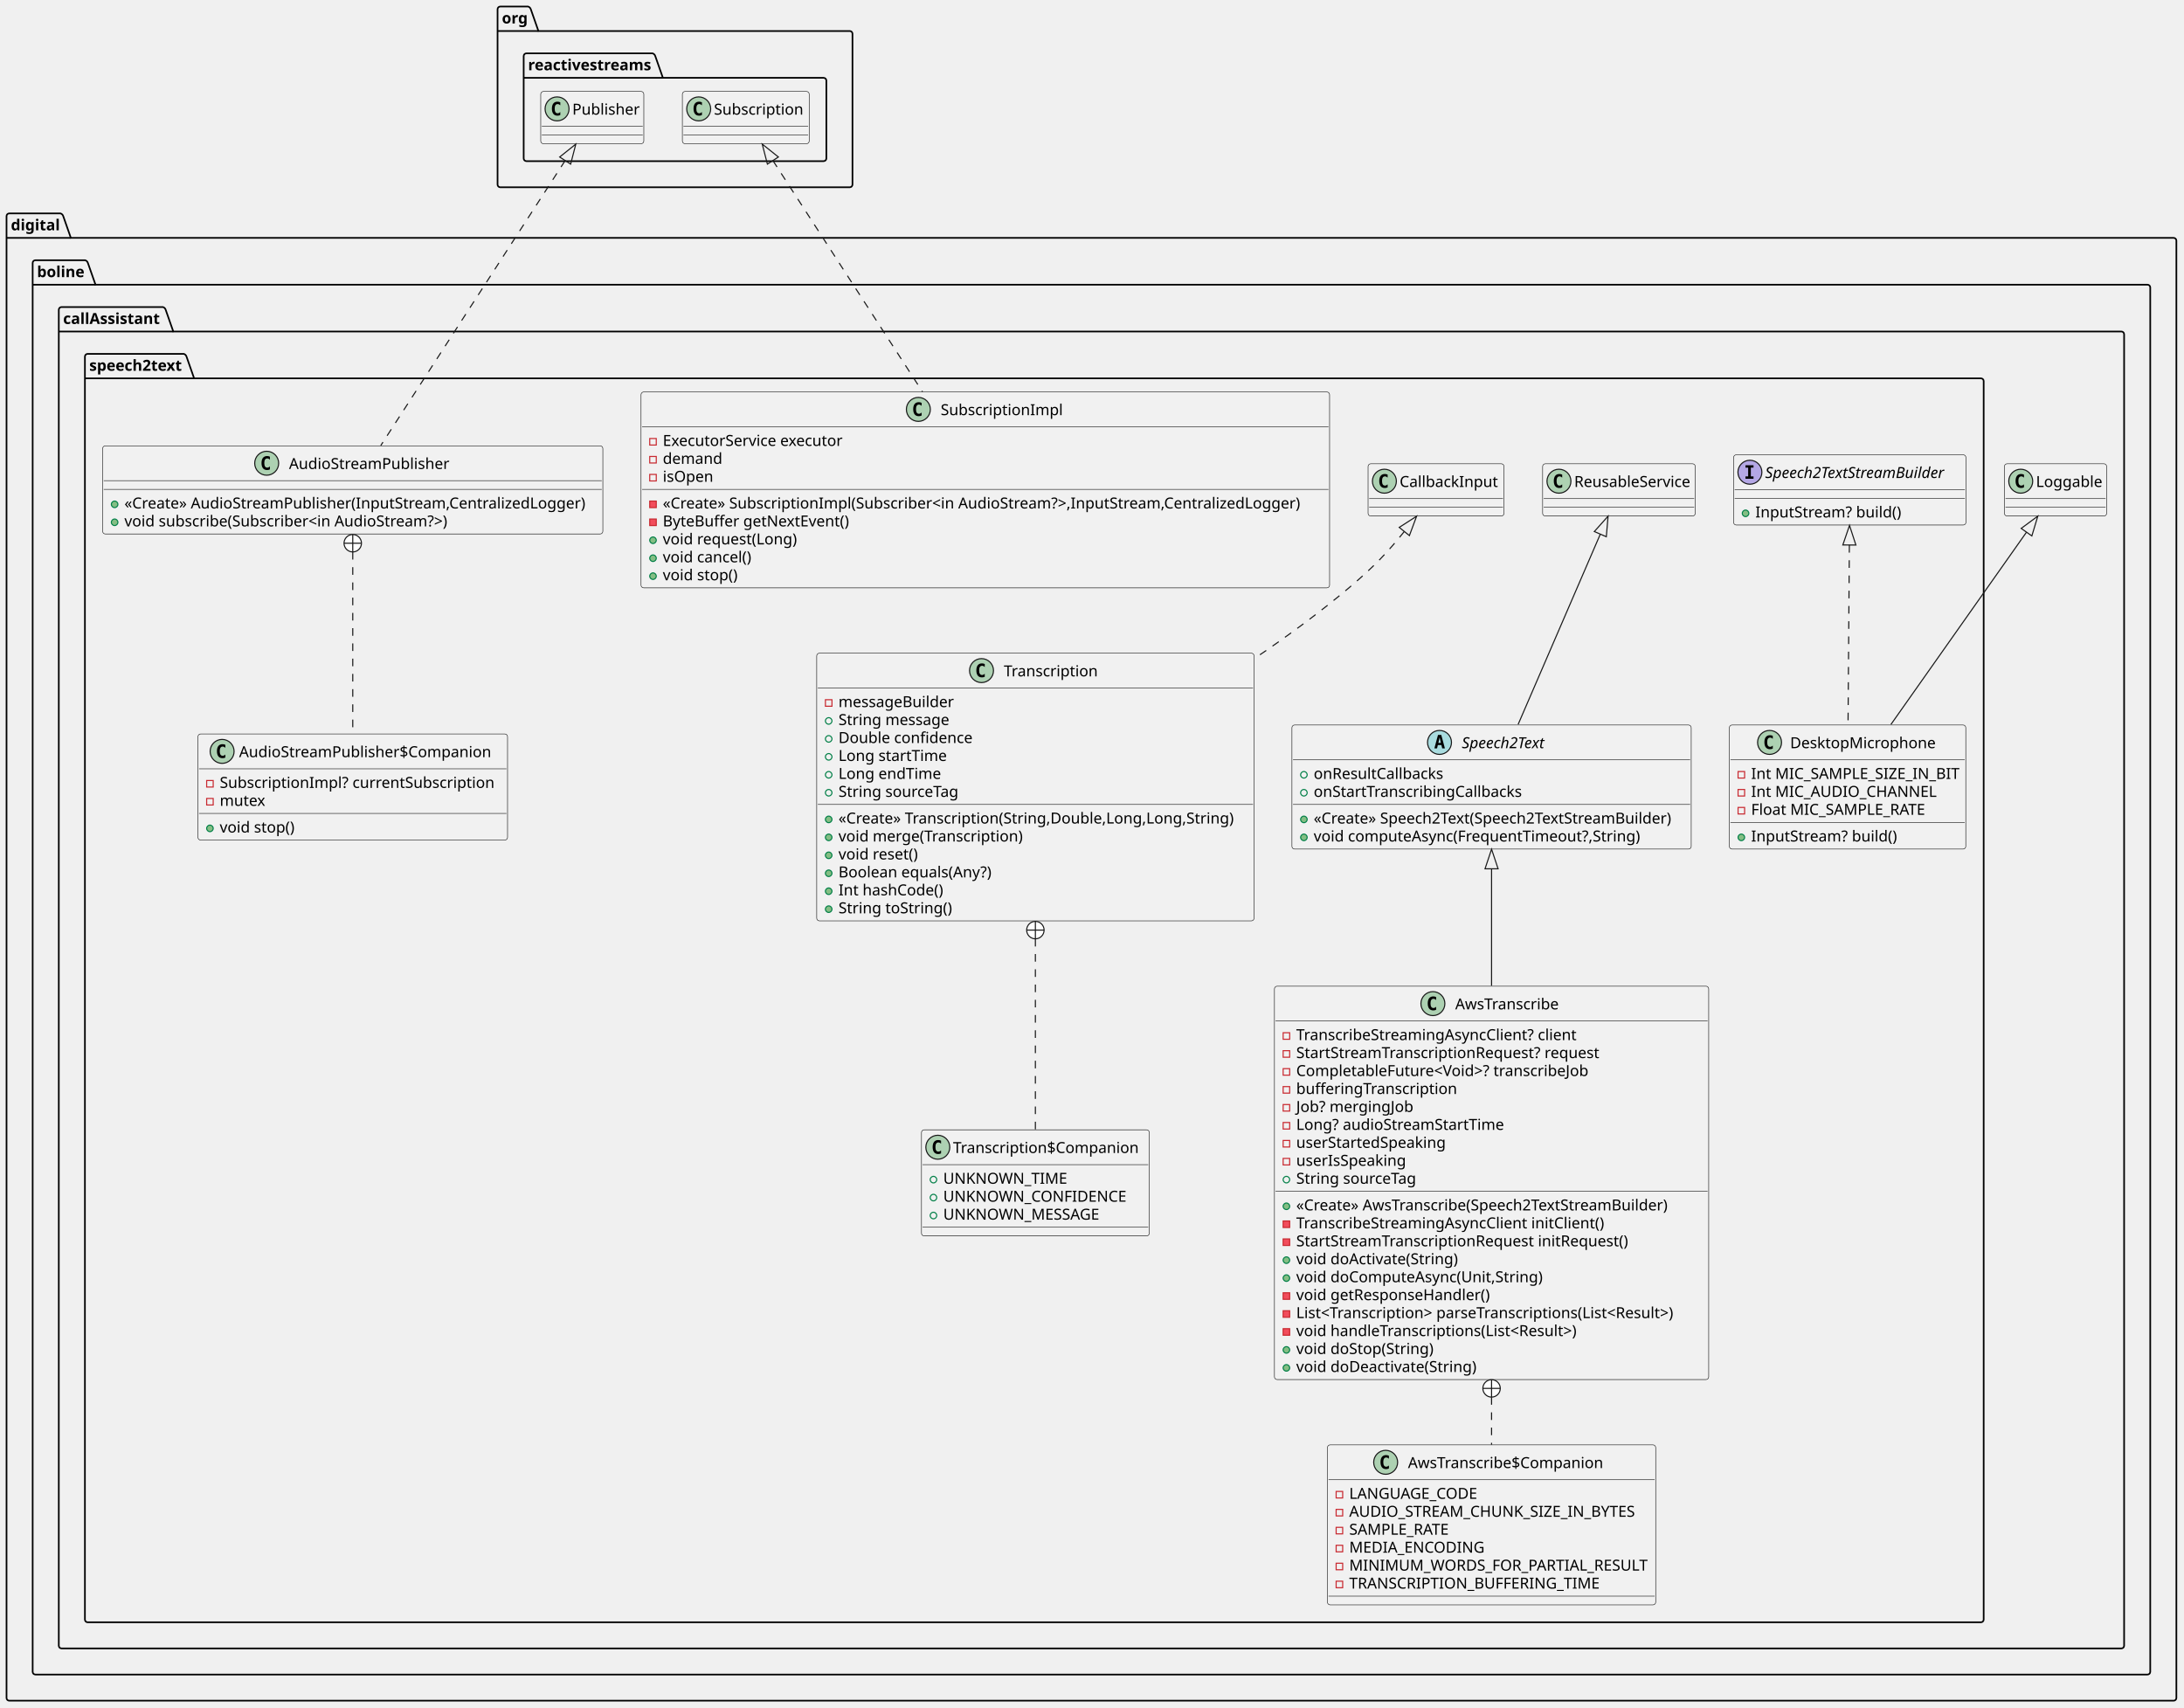
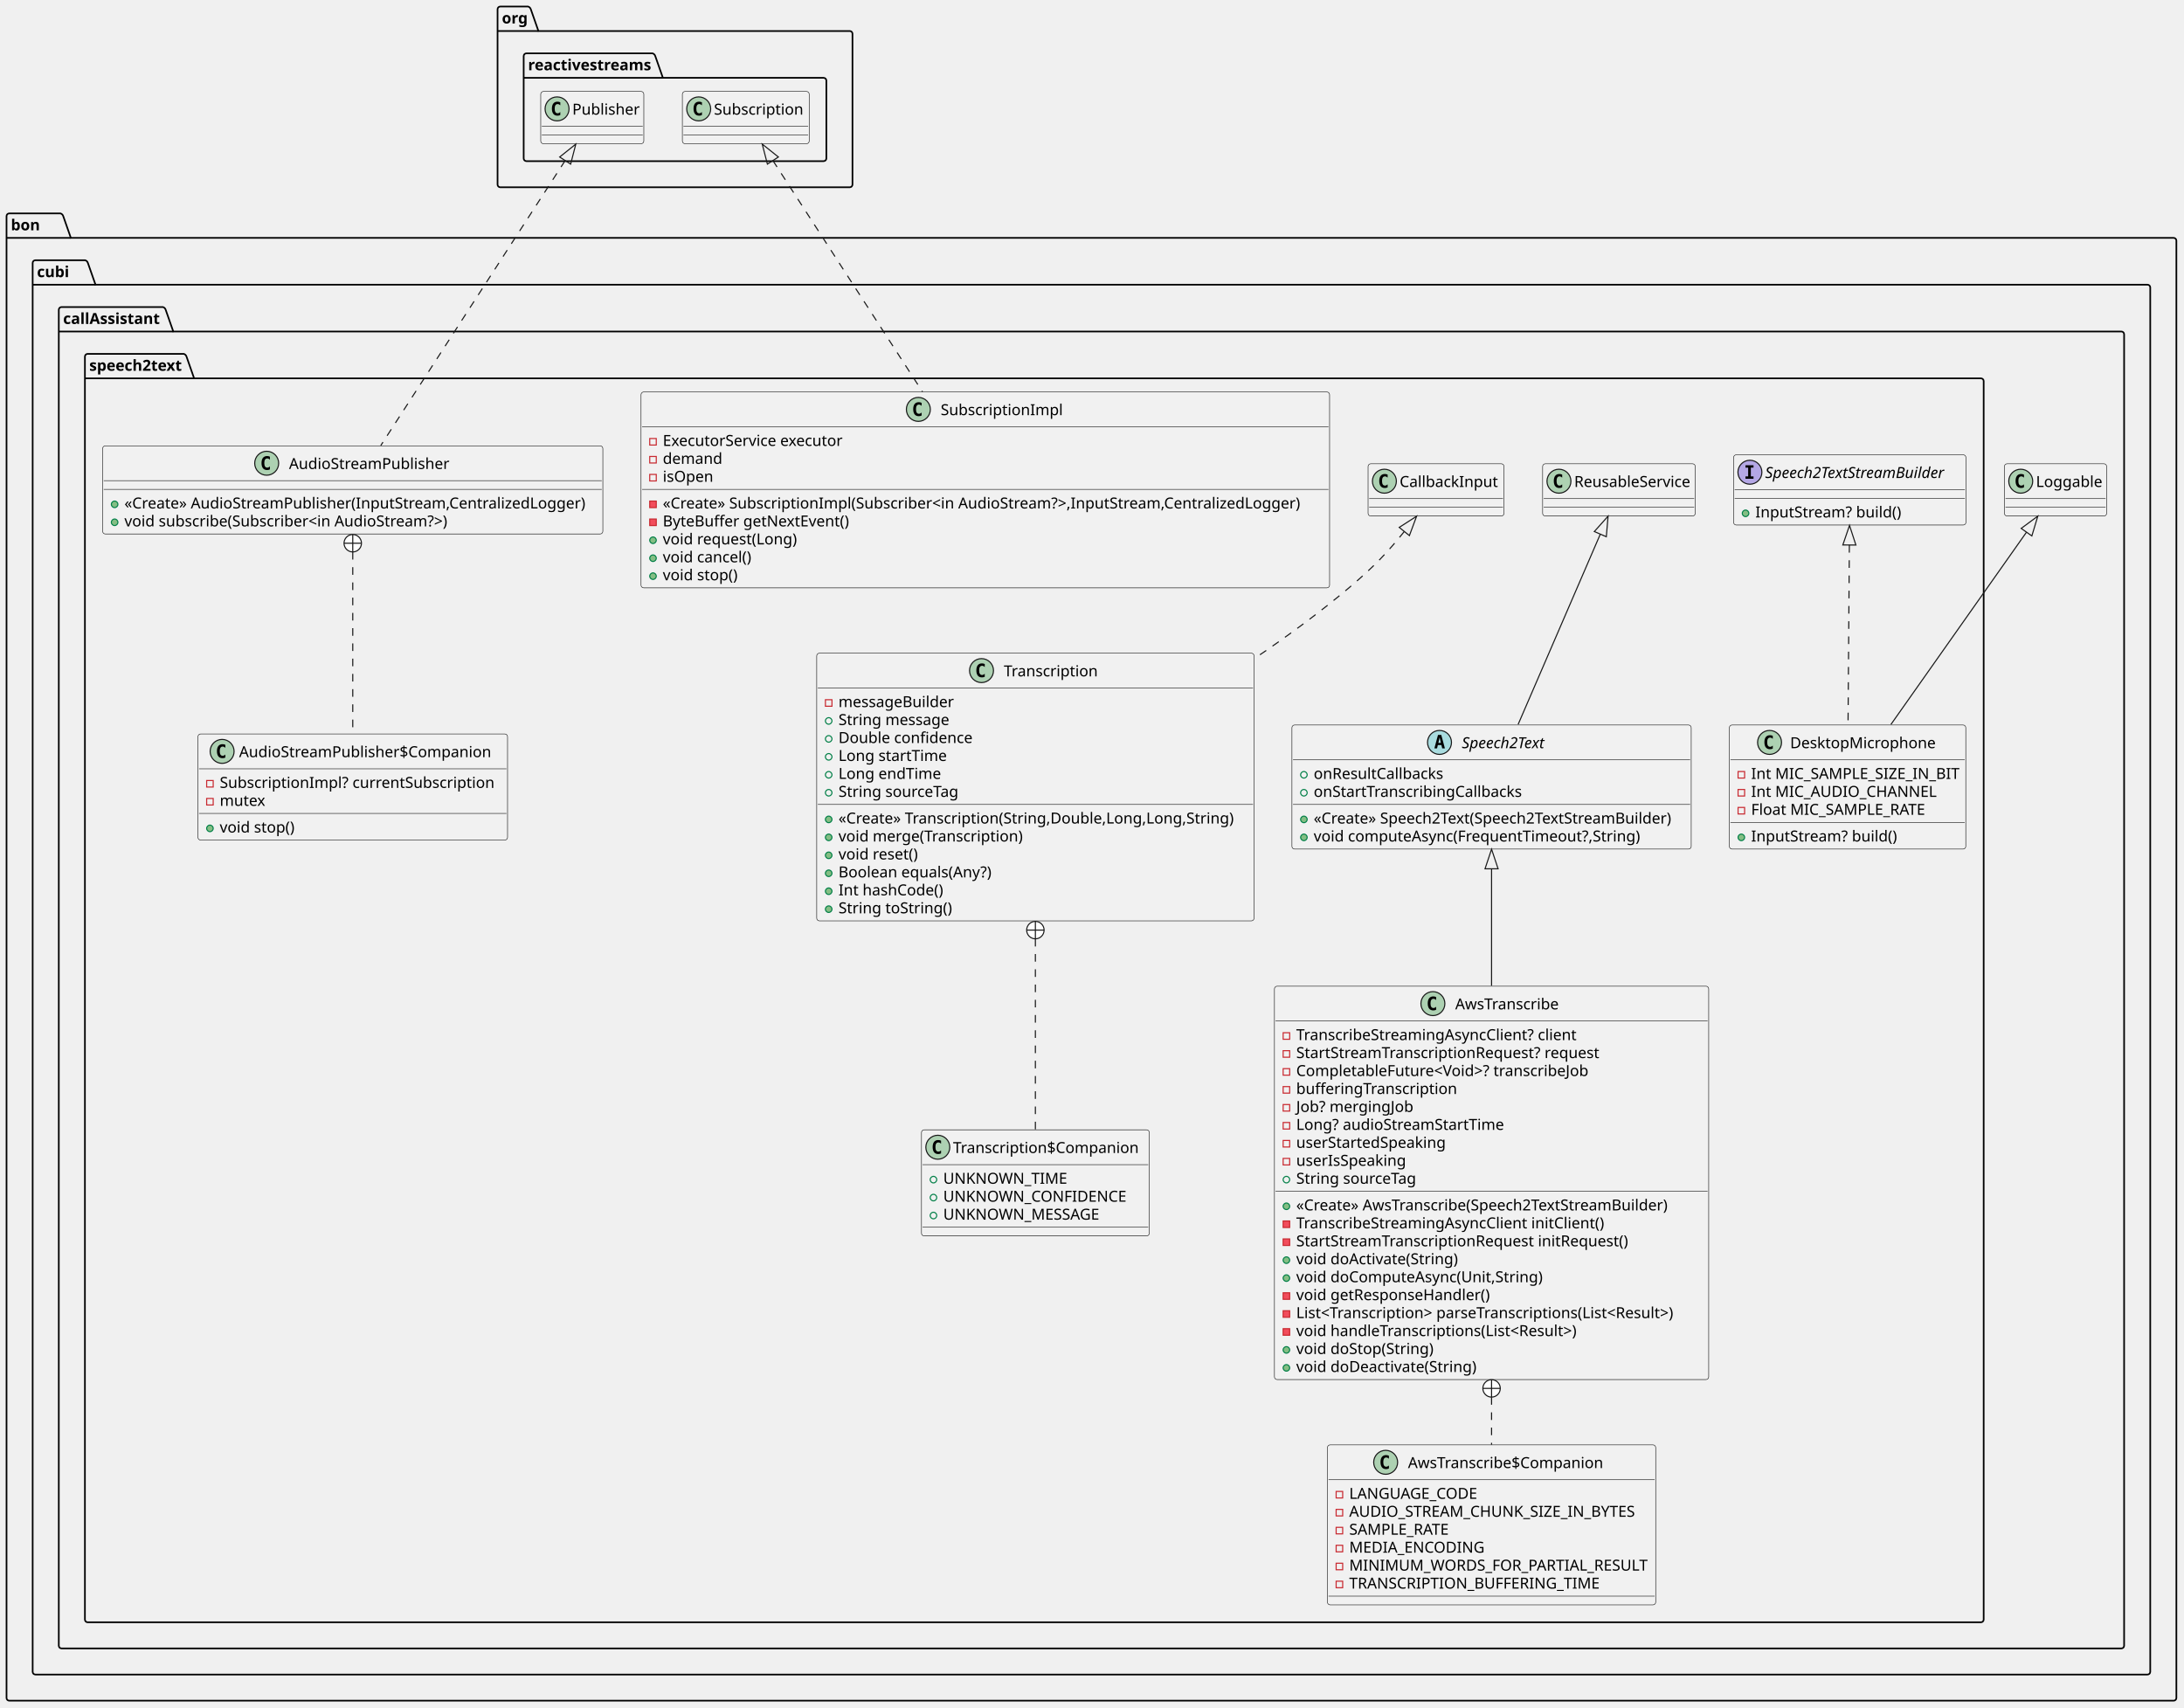
<svg xmlns="http://www.w3.org/2000/svg" contentStyleType="text/css" height="1568px" preserveAspectRatio="none" style="width:2006px;height:1568px;background:#FFFFFF;" version="1.1" viewBox="0 0 2006 1568" width="2006px" zoomAndPan="magnify">
  <defs />
  <g>
-     <g id="cluster_digital">
+     <g id="cluster_bon">
      <path d="M8.5,196 L55.574,196 A3.75,3.75 0 0 1 58.074,198.5 L65.074,218.488 L1996.5,218.488 A2.5,2.5 0 0 1 1999,220.988 L1999,1559.47 A2.5,2.5 0 0 1 1996.5,1561.97 L8.5,1561.97 A2.5,2.5 0 0 1 6,1559.47 L6,198.5 A2.5,2.5 0 0 1 8.5,196 " fill="none" style="stroke:#000000;stroke-width:1.5;" />
      <line style="stroke:#000000;stroke-width:1.5;" x1="6" x2="65.074" y1="218.488" y2="218.488" />
-       <text fill="#000000" font-family="sans-serif" font-size="14" font-weight="bold" lengthAdjust="spacing" textLength="46.074" x="10" y="211.535">digital</text>
-     </g>
-     <g id="cluster_boline">
+       <text fill="#000000" font-family="sans-serif" font-size="14" font-weight="bold" lengthAdjust="spacing" textLength="46.074" x="10" y="211.535">bon</text>
+     </g>
+     <g id="cluster_cubi">
      <path d="M32.5,239 L78.221,239 A3.75,3.75 0 0 1 80.721,241.5 L87.721,261.488 L1972.5,261.488 A2.5,2.5 0 0 1 1975,263.988 L1975,1535.47 A2.5,2.5 0 0 1 1972.5,1537.97 L32.5,1537.97 A2.5,2.5 0 0 1 30,1535.47 L30,241.5 A2.5,2.5 0 0 1 32.5,239 " fill="none" style="stroke:#000000;stroke-width:1.5;" />
      <line style="stroke:#000000;stroke-width:1.5;" x1="30" x2="87.721" y1="261.488" y2="261.488" />
-       <text fill="#000000" font-family="sans-serif" font-size="14" font-weight="bold" lengthAdjust="spacing" textLength="44.721" x="34" y="254.535">boline</text>
+       <text fill="#000000" font-family="sans-serif" font-size="14" font-weight="bold" lengthAdjust="spacing" textLength="44.721" x="34" y="254.535">cubi</text>
    </g>
    <g id="cluster_callAssistant">
      <path d="M56.5,282 L149.669,282 A3.75,3.75 0 0 1 152.169,284.5 L159.169,304.488 L1948.5,304.488 A2.5,2.5 0 0 1 1951,306.988 L1951,1511.47 A2.5,2.5 0 0 1 1948.5,1513.97 L56.5,1513.97 A2.5,2.5 0 0 1 54,1511.47 L54,284.5 A2.5,2.5 0 0 1 56.5,282 " fill="none" style="stroke:#000000;stroke-width:1.5;" />
      <line style="stroke:#000000;stroke-width:1.5;" x1="54" x2="159.169" y1="304.488" y2="304.488" />
      <text fill="#000000" font-family="sans-serif" font-size="14" font-weight="bold" lengthAdjust="spacing" textLength="92.169" x="58" y="297.535">callAssistant</text>
    </g>
    <g id="cluster_speech2text">
      <path d="M80.5,325 L168.802,325 A3.75,3.75 0 0 1 171.302,327.5 L178.302,347.488 L1819.5,347.488 A2.5,2.5 0 0 1 1822,349.988 L1822,1487.47 A2.5,2.5 0 0 1 1819.5,1489.97 L80.5,1489.97 A2.5,2.5 0 0 1 78,1487.47 L78,327.5 A2.5,2.5 0 0 1 80.5,325 " fill="none" style="stroke:#000000;stroke-width:1.5;" />
      <line style="stroke:#000000;stroke-width:1.5;" x1="78" x2="178.302" y1="347.488" y2="347.488" />
      <text fill="#000000" font-family="sans-serif" font-size="14" font-weight="bold" lengthAdjust="spacing" textLength="87.302" x="82" y="340.535">speech2text</text>
    </g>
    <g id="cluster_org">
      <path d="M459.5,6 L485.041,6 A3.75,3.75 0 0 1 487.541,8.5 L494.541,28.488 L780.5,28.488 A2.5,2.5 0 0 1 783,30.988 L783,169.5 A2.5,2.5 0 0 1 780.5,172 L459.5,172 A2.5,2.5 0 0 1 457,169.5 L457,8.5 A2.5,2.5 0 0 1 459.5,6 " fill="none" style="stroke:#000000;stroke-width:1.5;" />
      <line style="stroke:#000000;stroke-width:1.5;" x1="457" x2="494.541" y1="28.488" y2="28.488" />
      <text fill="#000000" font-family="sans-serif" font-size="14" font-weight="bold" lengthAdjust="spacing" textLength="24.541" x="461" y="21.535">org</text>
    </g>
    <g id="cluster_reactivestreams">
      <path d="M483.5,49 L599.364,49 A3.75,3.75 0 0 1 601.864,51.5 L608.864,71.488 L756.5,71.488 A2.5,2.5 0 0 1 759,73.988 L759,145.5 A2.5,2.5 0 0 1 756.5,148 L483.5,148 A2.5,2.5 0 0 1 481,145.5 L481,51.5 A2.5,2.5 0 0 1 483.5,49 " fill="none" style="stroke:#000000;stroke-width:1.5;" />
      <line style="stroke:#000000;stroke-width:1.5;" x1="481" x2="608.864" y1="71.488" y2="71.488" />
      <text fill="#000000" font-family="sans-serif" font-size="14" font-weight="bold" lengthAdjust="spacing" textLength="114.864" x="485" y="64.535">reactivestreams</text>
    </g>
    <g id="elem_Loggable">
      <rect fill="#F1F1F1" height="48" id="Loggable" rx="2.5" ry="2.5" style="stroke:#181818;stroke-width:0.5;" width="93.913" x="1841.04" y="425.95" />
      <ellipse cx="1856.04" cy="441.95" fill="#ADD1B2" rx="11" ry="11" style="stroke:#181818;stroke-width:1.0;" />
      <path d="M1859.013,447.593 Q1858.432,447.892 1857.793,448.041 Q1857.154,448.191 1856.448,448.191 Q1853.941,448.191 1852.621,446.539 Q1851.302,444.887 1851.302,441.766 Q1851.302,438.637 1852.621,436.985 Q1853.941,435.333 1856.448,435.333 Q1857.154,435.333 1857.801,435.482 Q1858.449,435.632 1859.013,435.93 L1859.013,438.653 Q1858.382,438.072 1857.789,437.802 Q1857.195,437.533 1856.564,437.533 Q1855.22,437.533 1854.535,438.599 Q1853.85,439.666 1853.85,441.766 Q1853.85,443.858 1854.535,444.924 Q1855.22,445.991 1856.564,445.991 Q1857.195,445.991 1857.789,445.721 Q1858.382,445.452 1859.013,444.87 Z " fill="#000000" />
      <text fill="#000000" font-family="sans-serif" font-size="14" lengthAdjust="spacing" textLength="61.913" x="1870.04" y="447.241">Loggable</text>
      <line style="stroke:#181818;stroke-width:0.5;" x1="1842.04" x2="1933.953" y1="457.95" y2="457.95" />
      <line style="stroke:#181818;stroke-width:0.5;" x1="1842.04" x2="1933.953" y1="465.95" y2="465.95" />
    </g>
    <g id="elem_DesktopMicrophone">
      <rect fill="#F1F1F1" height="113.953" id="DesktopMicrophone" rx="2.5" ry="2.5" style="stroke:#181818;stroke-width:0.5;" width="217.153" x="1588.42" y="665.86" />
      <ellipse cx="1625.339" cy="681.86" fill="#ADD1B2" rx="11" ry="11" style="stroke:#181818;stroke-width:1.0;" />
      <path d="M1628.312,687.503 Q1627.731,687.802 1627.091,687.951 Q1626.452,688.101 1625.747,688.101 Q1623.24,688.101 1621.92,686.449 Q1620.6,684.797 1620.6,681.676 Q1620.6,678.547 1621.92,676.895 Q1623.24,675.243 1625.747,675.243 Q1626.452,675.243 1627.1,675.392 Q1627.747,675.542 1628.312,675.841 L1628.312,678.563 Q1627.681,677.982 1627.087,677.712 Q1626.494,677.442 1625.863,677.442 Q1624.518,677.442 1623.833,678.509 Q1623.149,679.576 1623.149,681.676 Q1623.149,683.768 1623.833,684.834 Q1624.518,685.901 1625.863,685.901 Q1626.494,685.901 1627.087,685.631 Q1627.681,685.361 1628.312,684.78 Z " fill="#000000" />
      <text fill="#000000" font-family="sans-serif" font-size="14" lengthAdjust="spacing" textLength="136.445" x="1644.209" y="687.151">DesktopMicrophone</text>
      <line style="stroke:#181818;stroke-width:0.5;" x1="1589.42" x2="1804.573" y1="697.86" y2="697.86" />
      <rect fill="none" height="6" style="stroke:#C82930;stroke-width:1.0;" width="6" x="1596.42" y="708.604" />
      <text fill="#000000" font-family="sans-serif" font-size="14" lengthAdjust="spacing" textLength="191.153" x="1608.42" y="715.395">Int MIC_SAMPLE_SIZE_IN_BIT</text>
      <rect fill="none" height="6" style="stroke:#C82930;stroke-width:1.0;" width="6" x="1596.42" y="725.092" />
      <text fill="#000000" font-family="sans-serif" font-size="14" lengthAdjust="spacing" textLength="172.293" x="1608.42" y="731.883">Int MIC_AUDIO_CHANNEL</text>
      <rect fill="none" height="6" style="stroke:#C82930;stroke-width:1.0;" width="6" x="1596.42" y="741.581" />
      <text fill="#000000" font-family="sans-serif" font-size="14" lengthAdjust="spacing" textLength="164.329" x="1608.42" y="748.372">Float MIC_SAMPLE_RATE</text>
      <line style="stroke:#181818;stroke-width:0.5;" x1="1589.42" x2="1804.573" y1="755.325" y2="755.325" />
      <ellipse cx="1599.42" cy="769.069" fill="#84BE84" rx="3" ry="3" style="stroke:#038048;stroke-width:1.0;" />
      <text fill="#000000" font-family="sans-serif" font-size="14" lengthAdjust="spacing" textLength="136.411" x="1608.42" y="772.86">InputStream? build()</text>
    </g>
    <g id="elem_Speech2TextStreamBuilder">
      <rect fill="#F1F1F1" height="64.488" id="Speech2TextStreamBuilder" rx="2.5" ry="2.5" style="stroke:#181818;stroke-width:0.5;" width="213.419" x="1592.29" y="417.71" />
      <ellipse cx="1607.29" cy="433.71" fill="#B4A7E5" rx="11" ry="11" style="stroke:#181818;stroke-width:1.0;" />
      <path d="M1603.218,429.475 L1603.218,427.317 L1610.597,427.317 L1610.597,429.475 L1608.132,429.475 L1608.132,437.552 L1610.597,437.552 L1610.597,439.71 L1603.218,439.71 L1603.218,437.552 L1605.683,437.552 L1605.683,429.475 Z " fill="#000000" />
      <text fill="#000000" font-family="sans-serif" font-size="14" font-style="italic" lengthAdjust="spacing" textLength="181.419" x="1621.29" y="439.001">Speech2TextStreamBuilder</text>
      <line style="stroke:#181818;stroke-width:0.5;" x1="1593.29" x2="1804.709" y1="449.71" y2="449.71" />
      <line style="stroke:#181818;stroke-width:0.5;" x1="1593.29" x2="1804.709" y1="457.71" y2="457.71" />
      <ellipse cx="1603.29" cy="471.454" fill="#84BE84" rx="3" ry="3" style="stroke:#038048;stroke-width:1.0;" />
      <text fill="#000000" font-family="sans-serif" font-size="14" lengthAdjust="spacing" textLength="136.411" x="1612.29" y="475.245">InputStream? build()</text>
    </g>
    <g id="elem_Transcription$Companion">
      <rect fill="#F1F1F1" height="97.465" id="Transcription$Companion" rx="2.5" ry="2.5" style="stroke:#181818;stroke-width:0.5;" width="209.242" x="846.38" y="1037.67" />
      <ellipse cx="861.38" cy="1053.67" fill="#ADD1B2" rx="11" ry="11" style="stroke:#181818;stroke-width:1.0;" />
      <path d="M864.353,1059.313 Q863.772,1059.612 863.133,1059.761 Q862.494,1059.911 861.788,1059.911 Q859.281,1059.911 857.962,1058.259 Q856.642,1056.607 856.642,1053.486 Q856.642,1050.357 857.962,1048.705 Q859.281,1047.053 861.788,1047.053 Q862.494,1047.053 863.141,1047.202 Q863.789,1047.352 864.353,1047.65 L864.353,1050.373 Q863.722,1049.792 863.129,1049.522 Q862.535,1049.253 861.904,1049.253 Q860.56,1049.253 859.875,1050.319 Q859.19,1051.386 859.19,1053.486 Q859.19,1055.578 859.875,1056.644 Q860.56,1057.711 861.904,1057.711 Q862.535,1057.711 863.129,1057.441 Q863.722,1057.171 864.353,1056.59 Z " fill="#000000" />
      <text fill="#000000" font-family="sans-serif" font-size="14" lengthAdjust="spacing" textLength="177.242" x="875.38" y="1058.961">Transcription$Companion</text>
      <line style="stroke:#181818;stroke-width:0.5;" x1="847.38" x2="1054.622" y1="1069.67" y2="1069.67" />
      <ellipse cx="857.38" cy="1083.414" fill="none" rx="3" ry="3" style="stroke:#038048;stroke-width:1.0;" />
      <text fill="#000000" font-family="sans-serif" font-size="14" lengthAdjust="spacing" textLength="112.253" x="866.38" y="1087.205">UNKNOWN_TIME</text>
      <ellipse cx="857.38" cy="1099.902" fill="none" rx="3" ry="3" style="stroke:#038048;stroke-width:1.0;" />
      <text fill="#000000" font-family="sans-serif" font-size="14" lengthAdjust="spacing" textLength="167.856" x="866.38" y="1103.693">UNKNOWN_CONFIDENCE</text>
      <ellipse cx="857.38" cy="1116.391" fill="none" rx="3" ry="3" style="stroke:#038048;stroke-width:1.0;" />
      <text fill="#000000" font-family="sans-serif" font-size="14" lengthAdjust="spacing" textLength="141.811" x="866.38" y="1120.182">UNKNOWN_MESSAGE</text>
      <line style="stroke:#181818;stroke-width:0.5;" x1="847.38" x2="1054.622" y1="1127.135" y2="1127.135" />
    </g>
    <g id="elem_Transcription">
      <rect fill="#F1F1F1" height="245.859" id="Transcription" rx="2.5" ry="2.5" style="stroke:#181818;stroke-width:0.5;" width="401.71" x="750.15" y="599.9" />
      <ellipse cx="901.522" cy="615.9" fill="#ADD1B2" rx="11" ry="11" style="stroke:#181818;stroke-width:1.0;" />
      <path d="M904.495,621.543 Q903.914,621.842 903.274,621.991 Q902.635,622.141 901.93,622.141 Q899.423,622.141 898.103,620.489 Q896.783,618.837 896.783,615.716 Q896.783,612.587 898.103,610.935 Q899.423,609.283 901.93,609.283 Q902.635,609.283 903.283,609.432 Q903.93,609.582 904.495,609.88 L904.495,612.603 Q903.864,612.022 903.27,611.752 Q902.677,611.482 902.046,611.482 Q900.701,611.482 900.016,612.549 Q899.332,613.616 899.332,615.716 Q899.332,617.808 900.016,618.874 Q900.701,619.941 902.046,619.941 Q902.677,619.941 903.27,619.671 Q903.864,619.402 904.495,618.82 Z " fill="#000000" />
      <text fill="#000000" font-family="sans-serif" font-size="14" lengthAdjust="spacing" textLength="90.467" x="922.022" y="621.191">Transcription</text>
      <line style="stroke:#181818;stroke-width:0.5;" x1="751.15" x2="1150.86" y1="631.9" y2="631.9" />
      <rect fill="none" height="6" style="stroke:#C82930;stroke-width:1.0;" width="6" x="758.15" y="642.644" />
      <text fill="#000000" font-family="sans-serif" font-size="14" lengthAdjust="spacing" textLength="106.579" x="770.15" y="649.435">messageBuilder</text>
      <ellipse cx="761.15" cy="662.132" fill="none" rx="3" ry="3" style="stroke:#038048;stroke-width:1.0;" />
      <text fill="#000000" font-family="sans-serif" font-size="14" lengthAdjust="spacing" textLength="103.804" x="770.15" y="665.923">String message</text>
      <ellipse cx="761.15" cy="678.621" fill="none" rx="3" ry="3" style="stroke:#038048;stroke-width:1.0;" />
      <text fill="#000000" font-family="sans-serif" font-size="14" lengthAdjust="spacing" textLength="126.786" x="770.15" y="682.412">Double confidence</text>
      <ellipse cx="761.15" cy="695.109" fill="none" rx="3" ry="3" style="stroke:#038048;stroke-width:1.0;" />
      <text fill="#000000" font-family="sans-serif" font-size="14" lengthAdjust="spacing" textLength="102.751" x="770.15" y="698.9">Long startTime</text>
      <ellipse cx="761.15" cy="711.597" fill="none" rx="3" ry="3" style="stroke:#038048;stroke-width:1.0;" />
      <text fill="#000000" font-family="sans-serif" font-size="14" lengthAdjust="spacing" textLength="96.981" x="770.15" y="715.388">Long endTime</text>
      <ellipse cx="761.15" cy="728.086" fill="none" rx="3" ry="3" style="stroke:#038048;stroke-width:1.0;" />
      <text fill="#000000" font-family="sans-serif" font-size="14" lengthAdjust="spacing" textLength="114.837" x="770.15" y="731.877">String sourceTag</text>
      <line style="stroke:#181818;stroke-width:0.5;" x1="751.15" x2="1150.86" y1="738.83" y2="738.83" />
      <ellipse cx="761.15" cy="752.574" fill="#84BE84" rx="3" ry="3" style="stroke:#038048;stroke-width:1.0;" />
      <text fill="#000000" font-family="sans-serif" font-size="14" lengthAdjust="spacing" textLength="375.71" x="770.15" y="756.365">«Create» Transcription(String,Double,Long,Long,String)</text>
      <ellipse cx="761.15" cy="769.062" fill="#84BE84" rx="3" ry="3" style="stroke:#038048;stroke-width:1.0;" />
      <text fill="#000000" font-family="sans-serif" font-size="14" lengthAdjust="spacing" textLength="175.834" x="770.15" y="772.853">void merge(Transcription)</text>
      <ellipse cx="761.15" cy="785.55" fill="#84BE84" rx="3" ry="3" style="stroke:#038048;stroke-width:1.0;" />
      <text fill="#000000" font-family="sans-serif" font-size="14" lengthAdjust="spacing" textLength="75.94" x="770.15" y="789.341">void reset()</text>
      <ellipse cx="761.15" cy="802.039" fill="#84BE84" rx="3" ry="3" style="stroke:#038048;stroke-width:1.0;" />
      <text fill="#000000" font-family="sans-serif" font-size="14" lengthAdjust="spacing" textLength="142.837" x="770.15" y="805.83">Boolean equals(Any?)</text>
      <ellipse cx="761.15" cy="818.527" fill="#84BE84" rx="3" ry="3" style="stroke:#038048;stroke-width:1.0;" />
      <text fill="#000000" font-family="sans-serif" font-size="14" lengthAdjust="spacing" textLength="98.636" x="770.15" y="822.318">Int hashCode()</text>
      <ellipse cx="761.15" cy="835.015" fill="#84BE84" rx="3" ry="3" style="stroke:#038048;stroke-width:1.0;" />
      <text fill="#000000" font-family="sans-serif" font-size="14" lengthAdjust="spacing" textLength="107.311" x="770.15" y="838.806">String toString()</text>
    </g>
    <g id="elem_Speech2Text">
      <rect fill="#F1F1F1" height="113.953" id="Speech2Text" rx="2.5" ry="2.5" style="stroke:#181818;stroke-width:0.5;" width="366.744" x="1186.63" y="665.86" />
      <ellipse cx="1322.183" cy="681.86" fill="#A9DCDF" rx="11" ry="11" style="stroke:#181818;stroke-width:1.0;" />
      <path d="M1322.296,677.208 L1321.143,682.28 L1323.459,682.28 Z M1320.802,674.967 L1323.799,674.967 L1327.144,687.36 L1324.695,687.36 L1323.932,684.297 L1320.653,684.297 L1319.906,687.36 L1317.457,687.36 Z " fill="#000000" />
      <text fill="#000000" font-family="sans-serif" font-size="14" font-style="italic" lengthAdjust="spacing" textLength="87.138" x="1342.683" y="687.151">Speech2Text</text>
      <line style="stroke:#181818;stroke-width:0.5;" x1="1187.63" x2="1552.374" y1="697.86" y2="697.86" />
      <ellipse cx="1197.63" cy="711.604" fill="none" rx="3" ry="3" style="stroke:#038048;stroke-width:1.0;" />
      <text fill="#000000" font-family="sans-serif" font-size="14" lengthAdjust="spacing" textLength="123.594" x="1206.63" y="715.395">onResultCallbacks</text>
      <ellipse cx="1197.63" cy="728.092" fill="none" rx="3" ry="3" style="stroke:#038048;stroke-width:1.0;" />
      <text fill="#000000" font-family="sans-serif" font-size="14" lengthAdjust="spacing" textLength="198.666" x="1206.63" y="731.883">onStartTranscribingCallbacks</text>
      <line style="stroke:#181818;stroke-width:0.5;" x1="1187.63" x2="1552.374" y1="738.837" y2="738.837" />
      <ellipse cx="1197.63" cy="752.581" fill="#84BE84" rx="3" ry="3" style="stroke:#038048;stroke-width:1.0;" />
      <text fill="#000000" font-family="sans-serif" font-size="14" lengthAdjust="spacing" textLength="340.744" x="1206.63" y="756.372">«Create» Speech2Text(Speech2TextStreamBuilder)</text>
      <ellipse cx="1197.63" cy="769.069" fill="#84BE84" rx="3" ry="3" style="stroke:#038048;stroke-width:1.0;" />
      <text fill="#000000" font-family="sans-serif" font-size="14" lengthAdjust="spacing" textLength="308.444" x="1206.63" y="772.86">void computeAsync(FrequentTimeout?,String)</text>
    </g>
    <g id="elem_AwsTranscribe$Companion">
      <rect fill="#F1F1F1" height="146.93" id="AwsTranscribe$Companion" rx="2.5" ry="2.5" style="stroke:#181818;stroke-width:0.5;" width="301.509" x="1219.25" y="1327.04" />
      <ellipse cx="1272.727" cy="1343.04" fill="#ADD1B2" rx="11" ry="11" style="stroke:#181818;stroke-width:1.0;" />
      <path d="M1275.701,1348.683 Q1275.12,1348.982 1274.48,1349.131 Q1273.841,1349.281 1273.136,1349.281 Q1270.629,1349.281 1269.309,1347.629 Q1267.989,1345.977 1267.989,1342.856 Q1267.989,1339.726 1269.309,1338.075 Q1270.629,1336.423 1273.136,1336.423 Q1273.841,1336.423 1274.489,1336.572 Q1275.136,1336.722 1275.701,1337.021 L1275.701,1339.743 Q1275.07,1339.162 1274.476,1338.892 Q1273.883,1338.622 1273.252,1338.622 Q1271.907,1338.622 1271.222,1339.689 Q1270.538,1340.756 1270.538,1342.856 Q1270.538,1344.948 1271.222,1346.014 Q1271.907,1347.081 1273.252,1347.081 Q1273.883,1347.081 1274.476,1346.811 Q1275.07,1346.542 1275.701,1345.96 Z " fill="#000000" />
      <text fill="#000000" font-family="sans-serif" font-size="14" lengthAdjust="spacing" textLength="186.054" x="1293.227" y="1348.331">AwsTranscribe$Companion</text>
      <line style="stroke:#181818;stroke-width:0.5;" x1="1220.25" x2="1519.759" y1="1359.04" y2="1359.04" />
      <rect fill="none" height="6" style="stroke:#C82930;stroke-width:1.0;" width="6" x="1227.25" y="1369.784" />
      <text fill="#000000" font-family="sans-serif" font-size="14" lengthAdjust="spacing" textLength="120.285" x="1239.25" y="1376.575">LANGUAGE_CODE</text>
      <rect fill="none" height="6" style="stroke:#C82930;stroke-width:1.0;" width="6" x="1227.25" y="1386.272" />
      <text fill="#000000" font-family="sans-serif" font-size="14" lengthAdjust="spacing" textLength="266.219" x="1239.25" y="1393.063">AUDIO_STREAM_CHUNK_SIZE_IN_BYTES</text>
      <rect fill="none" height="6" style="stroke:#C82930;stroke-width:1.0;" width="6" x="1227.25" y="1402.761" />
      <text fill="#000000" font-family="sans-serif" font-size="14" lengthAdjust="spacing" textLength="94.001" x="1239.25" y="1409.552">SAMPLE_RATE</text>
      <rect fill="none" height="6" style="stroke:#C82930;stroke-width:1.0;" width="6" x="1227.25" y="1419.249" />
      <text fill="#000000" font-family="sans-serif" font-size="14" lengthAdjust="spacing" textLength="124.298" x="1239.25" y="1426.04">MEDIA_ENCODING</text>
      <rect fill="none" height="6" style="stroke:#C82930;stroke-width:1.0;" width="6" x="1227.25" y="1435.737" />
      <text fill="#000000" font-family="sans-serif" font-size="14" lengthAdjust="spacing" textLength="275.509" x="1239.25" y="1442.528">MINIMUM_WORDS_FOR_PARTIAL_RESULT</text>
      <rect fill="none" height="6" style="stroke:#C82930;stroke-width:1.0;" width="6" x="1227.25" y="1452.226" />
      <text fill="#000000" font-family="sans-serif" font-size="14" lengthAdjust="spacing" textLength="229.893" x="1239.25" y="1459.017">TRANSCRIPTION_BUFFERING_TIME</text>
      <line style="stroke:#181818;stroke-width:0.5;" x1="1220.25" x2="1519.759" y1="1465.97" y2="1465.97" />
    </g>
    <g id="elem_AwsTranscribe">
      <rect fill="#F1F1F1" height="361.277" id="AwsTranscribe" rx="2.5" ry="2.5" style="stroke:#181818;stroke-width:0.5;" width="398.859" x="1170.57" y="905.76" />
      <ellipse cx="1316.111" cy="921.76" fill="#ADD1B2" rx="11" ry="11" style="stroke:#181818;stroke-width:1.0;" />
      <path d="M1319.084,927.403 Q1318.503,927.702 1317.863,927.851 Q1317.224,928.001 1316.519,928.001 Q1314.012,928.001 1312.692,926.349 Q1311.372,924.697 1311.372,921.576 Q1311.372,918.447 1312.692,916.795 Q1314.012,915.143 1316.519,915.143 Q1317.224,915.143 1317.872,915.292 Q1318.519,915.442 1319.084,915.74 L1319.084,918.463 Q1318.453,917.882 1317.859,917.612 Q1317.266,917.342 1316.635,917.342 Q1315.29,917.342 1314.605,918.409 Q1313.921,919.476 1313.921,921.576 Q1313.921,923.668 1314.605,924.734 Q1315.29,925.801 1316.635,925.801 Q1317.266,925.801 1317.859,925.531 Q1318.453,925.261 1319.084,924.68 Z " fill="#000000" />
      <text fill="#000000" font-family="sans-serif" font-size="14" lengthAdjust="spacing" textLength="99.278" x="1336.611" y="927.051">AwsTranscribe</text>
      <line style="stroke:#181818;stroke-width:0.5;" x1="1171.57" x2="1568.429" y1="937.76" y2="937.76" />
      <rect fill="none" height="6" style="stroke:#C82930;stroke-width:1.0;" width="6" x="1178.57" y="948.504" />
      <text fill="#000000" font-family="sans-serif" font-size="14" lengthAdjust="spacing" textLength="267.066" x="1190.57" y="955.295">TranscribeStreamingAsyncClient? client</text>
      <rect fill="none" height="6" style="stroke:#C82930;stroke-width:1.0;" width="6" x="1178.57" y="964.992" />
      <text fill="#000000" font-family="sans-serif" font-size="14" lengthAdjust="spacing" textLength="284.908" x="1190.57" y="971.783">StartStreamTranscriptionRequest? request</text>
      <rect fill="none" height="6" style="stroke:#C82930;stroke-width:1.0;" width="6" x="1178.57" y="981.481" />
      <text fill="#000000" font-family="sans-serif" font-size="14" lengthAdjust="spacing" textLength="282.338" x="1190.57" y="988.272">CompletableFuture&lt;Void&gt;? transcribeJob</text>
      <rect fill="none" height="6" style="stroke:#C82930;stroke-width:1.0;" width="6" x="1178.57" y="997.969" />
      <text fill="#000000" font-family="sans-serif" font-size="14" lengthAdjust="spacing" textLength="153.255" x="1190.57" y="1004.76">bufferingTranscription</text>
      <rect fill="none" height="6" style="stroke:#C82930;stroke-width:1.0;" width="6" x="1178.57" y="1014.457" />
      <text fill="#000000" font-family="sans-serif" font-size="14" lengthAdjust="spacing" textLength="110.66" x="1190.57" y="1021.248">Job? mergingJob</text>
      <rect fill="none" height="6" style="stroke:#C82930;stroke-width:1.0;" width="6" x="1178.57" y="1030.946" />
      <text fill="#000000" font-family="sans-serif" font-size="14" lengthAdjust="spacing" textLength="194.045" x="1190.57" y="1037.737">Long? audioStreamStartTime</text>
      <rect fill="none" height="6" style="stroke:#C82930;stroke-width:1.0;" width="6" x="1178.57" y="1047.434" />
      <text fill="#000000" font-family="sans-serif" font-size="14" lengthAdjust="spacing" textLength="138.968" x="1190.57" y="1054.225">userStartedSpeaking</text>
      <rect fill="none" height="6" style="stroke:#C82930;stroke-width:1.0;" width="6" x="1178.57" y="1063.922" />
      <text fill="#000000" font-family="sans-serif" font-size="14" lengthAdjust="spacing" textLength="102.054" x="1190.57" y="1070.713">userIsSpeaking</text>
      <ellipse cx="1181.57" cy="1083.41" fill="none" rx="3" ry="3" style="stroke:#038048;stroke-width:1.0;" />
      <text fill="#000000" font-family="sans-serif" font-size="14" lengthAdjust="spacing" textLength="114.837" x="1190.57" y="1087.201">String sourceTag</text>
      <line style="stroke:#181818;stroke-width:0.5;" x1="1171.57" x2="1568.429" y1="1094.155" y2="1094.155" />
      <ellipse cx="1181.57" cy="1107.899" fill="#84BE84" rx="3" ry="3" style="stroke:#038048;stroke-width:1.0;" />
      <text fill="#000000" font-family="sans-serif" font-size="14" lengthAdjust="spacing" textLength="352.885" x="1190.57" y="1111.69">«Create» AwsTranscribe(Speech2TextStreamBuilder)</text>
      <rect fill="#F24D5C" height="6" style="stroke:#C82930;stroke-width:1.0;" width="6" x="1178.57" y="1121.387" />
      <text fill="#000000" font-family="sans-serif" font-size="14" lengthAdjust="spacing" textLength="294.8" x="1190.57" y="1128.178">TranscribeStreamingAsyncClient initClient()</text>
      <rect fill="#F24D5C" height="6" style="stroke:#C82930;stroke-width:1.0;" width="6" x="1178.57" y="1137.875" />
      <text fill="#000000" font-family="sans-serif" font-size="14" lengthAdjust="spacing" textLength="313.25" x="1190.57" y="1144.666">StartStreamTranscriptionRequest initRequest()</text>
      <ellipse cx="1181.57" cy="1157.363" fill="#84BE84" rx="3" ry="3" style="stroke:#038048;stroke-width:1.0;" />
      <text fill="#000000" font-family="sans-serif" font-size="14" lengthAdjust="spacing" textLength="153.747" x="1190.57" y="1161.155">void doActivate(String)</text>
      <ellipse cx="1181.57" cy="1173.852" fill="#84BE84" rx="3" ry="3" style="stroke:#038048;stroke-width:1.0;" />
      <text fill="#000000" font-family="sans-serif" font-size="14" lengthAdjust="spacing" textLength="233.584" x="1190.57" y="1177.643">void doComputeAsync(Unit,String)</text>
      <rect fill="#F24D5C" height="6" style="stroke:#C82930;stroke-width:1.0;" width="6" x="1178.57" y="1187.34" />
      <text fill="#000000" font-family="sans-serif" font-size="14" lengthAdjust="spacing" textLength="181.925" x="1190.57" y="1194.131">void getResponseHandler()</text>
      <rect fill="#F24D5C" height="6" style="stroke:#C82930;stroke-width:1.0;" width="6" x="1178.57" y="1203.828" />
      <text fill="#000000" font-family="sans-serif" font-size="14" lengthAdjust="spacing" textLength="372.859" x="1190.57" y="1210.619">List&lt;Transcription&gt; parseTranscriptions(List&lt;Result&gt;)</text>
      <rect fill="#F24D5C" height="6" style="stroke:#C82930;stroke-width:1.0;" width="6" x="1178.57" y="1220.317" />
      <text fill="#000000" font-family="sans-serif" font-size="14" lengthAdjust="spacing" textLength="273.513" x="1190.57" y="1227.108">void handleTranscriptions(List&lt;Result&gt;)</text>
      <ellipse cx="1181.57" cy="1239.805" fill="#84BE84" rx="3" ry="3" style="stroke:#038048;stroke-width:1.0;" />
      <text fill="#000000" font-family="sans-serif" font-size="14" lengthAdjust="spacing" textLength="129.808" x="1190.57" y="1243.596">void doStop(String)</text>
      <ellipse cx="1181.57" cy="1256.293" fill="#84BE84" rx="3" ry="3" style="stroke:#038048;stroke-width:1.0;" />
      <text fill="#000000" font-family="sans-serif" font-size="14" lengthAdjust="spacing" textLength="170.106" x="1190.57" y="1260.084">void doDeactivate(String)</text>
    </g>
    <g id="elem_AudioStreamPublisher$Companion">
      <rect fill="#F1F1F1" height="97.465" id="AudioStreamPublisher$Companion" rx="2.5" ry="2.5" style="stroke:#181818;stroke-width:0.5;" width="284.351" x="181.82" y="674.1" />
      <ellipse cx="204.01" cy="690.1" fill="#ADD1B2" rx="11" ry="11" style="stroke:#181818;stroke-width:1.0;" />
      <path d="M206.983,695.743 Q206.402,696.042 205.763,696.191 Q205.124,696.341 204.418,696.341 Q201.911,696.341 200.591,694.689 Q199.272,693.037 199.272,689.916 Q199.272,686.787 200.591,685.135 Q201.911,683.483 204.418,683.483 Q205.124,683.483 205.771,683.632 Q206.419,683.782 206.983,684.081 L206.983,686.803 Q206.352,686.222 205.759,685.952 Q205.165,685.683 204.534,685.683 Q203.19,685.683 202.505,686.749 Q201.82,687.816 201.82,689.916 Q201.82,692.008 202.505,693.074 Q203.19,694.141 204.534,694.141 Q205.165,694.141 205.759,693.871 Q206.352,693.601 206.983,693.02 Z " fill="#000000" />
      <text fill="#000000" font-family="sans-serif" font-size="14" lengthAdjust="spacing" textLength="236.373" x="219.608" y="695.391">AudioStreamPublisher$Companion</text>
      <line style="stroke:#181818;stroke-width:0.5;" x1="182.82" x2="465.171" y1="706.1" y2="706.1" />
      <rect fill="none" height="6" style="stroke:#C82930;stroke-width:1.0;" width="6" x="189.82" y="716.844" />
      <text fill="#000000" font-family="sans-serif" font-size="14" lengthAdjust="spacing" textLength="258.351" x="201.82" y="723.635">SubscriptionImpl? currentSubscription</text>
      <rect fill="none" height="6" style="stroke:#C82930;stroke-width:1.0;" width="6" x="189.82" y="733.332" />
      <text fill="#000000" font-family="sans-serif" font-size="14" lengthAdjust="spacing" textLength="43.381" x="201.82" y="740.123">mutex</text>
      <line style="stroke:#181818;stroke-width:0.5;" x1="182.82" x2="465.171" y1="747.077" y2="747.077" />
      <ellipse cx="192.82" cy="760.821" fill="#84BE84" rx="3" ry="3" style="stroke:#038048;stroke-width:1.0;" />
      <text fill="#000000" font-family="sans-serif" font-size="14" lengthAdjust="spacing" textLength="72.023" x="201.82" y="764.612">void stop()</text>
    </g>
    <g id="elem_AudioStreamPublisher">
      <rect fill="#F1F1F1" height="80.977" id="AudioStreamPublisher" rx="2.5" ry="2.5" style="stroke:#181818;stroke-width:0.5;" width="459.433" x="94.28" y="409.46" />
      <ellipse cx="244.947" cy="425.46" fill="#ADD1B2" rx="11" ry="11" style="stroke:#181818;stroke-width:1.0;" />
      <path d="M247.921,431.103 Q247.34,431.402 246.7,431.551 Q246.061,431.701 245.356,431.701 Q242.849,431.701 241.529,430.049 Q240.209,428.397 240.209,425.276 Q240.209,422.147 241.529,420.495 Q242.849,418.843 245.356,418.843 Q246.061,418.843 246.709,418.992 Q247.356,419.142 247.921,419.44 L247.921,422.163 Q247.29,421.582 246.696,421.312 Q246.103,421.043 245.472,421.043 Q244.127,421.043 243.442,422.109 Q242.757,423.176 242.757,425.276 Q242.757,427.368 243.442,428.434 Q244.127,429.501 245.472,429.501 Q246.103,429.501 246.696,429.231 Q247.29,428.962 247.921,428.38 Z " fill="#000000" />
      <text fill="#000000" font-family="sans-serif" font-size="14" lengthAdjust="spacing" textLength="149.598" x="265.447" y="430.751">AudioStreamPublisher</text>
      <line style="stroke:#181818;stroke-width:0.5;" x1="95.28" x2="552.713" y1="441.46" y2="441.46" />
      <line style="stroke:#181818;stroke-width:0.5;" x1="95.28" x2="552.713" y1="449.46" y2="449.46" />
      <ellipse cx="105.28" cy="463.204" fill="#84BE84" rx="3" ry="3" style="stroke:#038048;stroke-width:1.0;" />
      <text fill="#000000" font-family="sans-serif" font-size="14" lengthAdjust="spacing" textLength="433.433" x="114.28" y="466.995">«Create» AudioStreamPublisher(InputStream,CentralizedLogger)</text>
      <ellipse cx="105.28" cy="479.692" fill="#84BE84" rx="3" ry="3" style="stroke:#038048;stroke-width:1.0;" />
      <text fill="#000000" font-family="sans-serif" font-size="14" lengthAdjust="spacing" textLength="311.274" x="114.28" y="483.483">void subscribe(Subscriber&lt;in AudioStream?&gt;)</text>
    </g>
    <g id="elem_SubscriptionImpl">
      <rect fill="#F1F1F1" height="179.906" id="SubscriptionImpl" rx="2.5" ry="2.5" style="stroke:#181818;stroke-width:0.5;" width="632.437" x="588.78" y="360" />
      <ellipse cx="843.514" cy="376" fill="#ADD1B2" rx="11" ry="11" style="stroke:#181818;stroke-width:1.0;" />
      <path d="M846.487,381.643 Q845.907,381.942 845.267,382.091 Q844.628,382.241 843.923,382.241 Q841.416,382.241 840.096,380.589 Q838.776,378.937 838.776,375.816 Q838.776,372.687 840.096,371.035 Q841.416,369.383 843.923,369.383 Q844.628,369.383 845.276,369.532 Q845.923,369.682 846.487,369.981 L846.487,372.703 Q845.857,372.122 845.263,371.852 Q844.67,371.582 844.039,371.582 Q842.694,371.582 842.009,372.649 Q841.324,373.716 841.324,375.816 Q841.324,377.908 842.009,378.974 Q842.694,380.041 844.039,380.041 Q844.67,380.041 845.263,379.771 Q845.857,379.502 846.487,378.92 Z " fill="#000000" />
      <text fill="#000000" font-family="sans-serif" font-size="14" lengthAdjust="spacing" textLength="114.468" x="864.014" y="381.291">SubscriptionImpl</text>
      <line style="stroke:#181818;stroke-width:0.5;" x1="589.78" x2="1220.216" y1="392" y2="392" />
      <rect fill="none" height="6" style="stroke:#C82930;stroke-width:1.0;" width="6" x="596.78" y="402.744" />
      <text fill="#000000" font-family="sans-serif" font-size="14" lengthAdjust="spacing" textLength="170.769" x="608.78" y="409.535">ExecutorService executor</text>
      <rect fill="none" height="6" style="stroke:#C82930;stroke-width:1.0;" width="6" x="596.78" y="419.232" />
      <text fill="#000000" font-family="sans-serif" font-size="14" lengthAdjust="spacing" textLength="54.913" x="608.78" y="426.023">demand</text>
      <rect fill="none" height="6" style="stroke:#C82930;stroke-width:1.0;" width="6" x="596.78" y="435.721" />
      <text fill="#000000" font-family="sans-serif" font-size="14" lengthAdjust="spacing" textLength="47.359" x="608.78" y="442.512">isOpen</text>
      <line style="stroke:#181818;stroke-width:0.5;" x1="589.78" x2="1220.216" y1="449.465" y2="449.465" />
      <rect fill="#F24D5C" height="6" style="stroke:#C82930;stroke-width:1.0;" width="6" x="596.78" y="460.209" />
      <text fill="#000000" font-family="sans-serif" font-size="14" lengthAdjust="spacing" textLength="606.437" x="608.78" y="467">«Create» SubscriptionImpl(Subscriber&lt;in AudioStream?&gt;,InputStream,CentralizedLogger)</text>
      <rect fill="#F24D5C" height="6" style="stroke:#C82930;stroke-width:1.0;" width="6" x="596.78" y="476.697" />
      <text fill="#000000" font-family="sans-serif" font-size="14" lengthAdjust="spacing" textLength="172.792" x="608.78" y="483.488">ByteBuffer getNextEvent()</text>
      <ellipse cx="599.78" cy="496.185" fill="#84BE84" rx="3" ry="3" style="stroke:#038048;stroke-width:1.0;" />
      <text fill="#000000" font-family="sans-serif" font-size="14" lengthAdjust="spacing" textLength="126.923" x="608.78" y="499.977">void request(Long)</text>
      <ellipse cx="599.78" cy="512.674" fill="#84BE84" rx="3" ry="3" style="stroke:#038048;stroke-width:1.0;" />
      <text fill="#000000" font-family="sans-serif" font-size="14" lengthAdjust="spacing" textLength="84.848" x="608.78" y="516.465">void cancel()</text>
      <ellipse cx="599.78" cy="529.162" fill="#84BE84" rx="3" ry="3" style="stroke:#038048;stroke-width:1.0;" />
      <text fill="#000000" font-family="sans-serif" font-size="14" lengthAdjust="spacing" textLength="72.023" x="608.78" y="532.953">void stop()</text>
    </g>
    <g id="elem_CallbackInput">
      <rect fill="#F1F1F1" height="48" id="CallbackInput" rx="2.5" ry="2.5" style="stroke:#181818;stroke-width:0.5;" width="124.866" x="1256.57" y="425.95" />
      <ellipse cx="1271.57" cy="441.95" fill="#ADD1B2" rx="11" ry="11" style="stroke:#181818;stroke-width:1.0;" />
      <path d="M1274.543,447.593 Q1273.962,447.892 1273.323,448.041 Q1272.684,448.191 1271.978,448.191 Q1269.471,448.191 1268.151,446.539 Q1266.832,444.887 1266.832,441.766 Q1266.832,438.637 1268.151,436.985 Q1269.471,435.333 1271.978,435.333 Q1272.684,435.333 1273.331,435.482 Q1273.979,435.632 1274.543,435.93 L1274.543,438.653 Q1273.912,438.072 1273.319,437.802 Q1272.725,437.533 1272.094,437.533 Q1270.75,437.533 1270.065,438.599 Q1269.38,439.666 1269.38,441.766 Q1269.38,443.858 1270.065,444.924 Q1270.75,445.991 1272.094,445.991 Q1272.725,445.991 1273.319,445.721 Q1273.912,445.452 1274.543,444.87 Z " fill="#000000" />
      <text fill="#000000" font-family="sans-serif" font-size="14" lengthAdjust="spacing" textLength="92.866" x="1285.57" y="447.241">CallbackInput</text>
      <line style="stroke:#181818;stroke-width:0.5;" x1="1257.57" x2="1380.436" y1="457.95" y2="457.95" />
      <line style="stroke:#181818;stroke-width:0.5;" x1="1257.57" x2="1380.436" y1="465.95" y2="465.95" />
    </g>
    <g id="elem_ReusableService">
      <rect fill="#F1F1F1" height="48" id="ReusableService" rx="2.5" ry="2.5" style="stroke:#181818;stroke-width:0.5;" width="140.199" x="1416.9" y="425.95" />
      <ellipse cx="1431.9" cy="441.95" fill="#ADD1B2" rx="11" ry="11" style="stroke:#181818;stroke-width:1.0;" />
      <path d="M1434.873,447.593 Q1434.292,447.892 1433.653,448.041 Q1433.014,448.191 1432.308,448.191 Q1429.801,448.191 1428.482,446.539 Q1427.162,444.887 1427.162,441.766 Q1427.162,438.637 1428.482,436.985 Q1429.801,435.333 1432.308,435.333 Q1433.014,435.333 1433.661,435.482 Q1434.309,435.632 1434.873,435.93 L1434.873,438.653 Q1434.242,438.072 1433.649,437.802 Q1433.055,437.533 1432.424,437.533 Q1431.08,437.533 1430.395,438.599 Q1429.71,439.666 1429.71,441.766 Q1429.71,443.858 1430.395,444.924 Q1431.08,445.991 1432.424,445.991 Q1433.055,445.991 1433.649,445.721 Q1434.242,445.452 1434.873,444.87 Z " fill="#000000" />
      <text fill="#000000" font-family="sans-serif" font-size="14" lengthAdjust="spacing" textLength="108.199" x="1445.9" y="447.241">ReusableService</text>
      <line style="stroke:#181818;stroke-width:0.5;" x1="1417.9" x2="1556.099" y1="457.95" y2="457.95" />
      <line style="stroke:#181818;stroke-width:0.5;" x1="1417.9" x2="1556.099" y1="465.95" y2="465.95" />
    </g>
    <g id="elem_Publisher">
      <rect fill="#F1F1F1" height="48" id="Publisher" rx="2.5" ry="2.5" style="stroke:#181818;stroke-width:0.5;" width="94.686" x="496.66" y="84" />
      <ellipse cx="511.66" cy="100" fill="#ADD1B2" rx="11" ry="11" style="stroke:#181818;stroke-width:1.0;" />
      <path d="M514.633,105.643 Q514.052,105.942 513.413,106.091 Q512.774,106.241 512.068,106.241 Q509.561,106.241 508.241,104.589 Q506.922,102.937 506.922,99.816 Q506.922,96.686 508.241,95.035 Q509.561,93.383 512.068,93.383 Q512.774,93.383 513.421,93.532 Q514.069,93.682 514.633,93.981 L514.633,96.703 Q514.002,96.122 513.409,95.852 Q512.815,95.582 512.184,95.582 Q510.84,95.582 510.155,96.649 Q509.47,97.716 509.47,99.816 Q509.47,101.908 510.155,102.974 Q510.84,104.041 512.184,104.041 Q512.815,104.041 513.409,103.771 Q514.002,103.501 514.633,102.92 Z " fill="#000000" />
      <text fill="#000000" font-family="sans-serif" font-size="14" lengthAdjust="spacing" textLength="62.685" x="525.66" y="105.291">Publisher</text>
      <line style="stroke:#181818;stroke-width:0.5;" x1="497.66" x2="590.346" y1="116" y2="116" />
      <line style="stroke:#181818;stroke-width:0.5;" x1="497.66" x2="590.346" y1="124" y2="124" />
    </g>
    <g id="elem_Subscription">
      <rect fill="#F1F1F1" height="48" id="Subscription" rx="2.5" ry="2.5" style="stroke:#181818;stroke-width:0.5;" width="116.506" x="626.75" y="84" />
      <ellipse cx="641.75" cy="100" fill="#ADD1B2" rx="11" ry="11" style="stroke:#181818;stroke-width:1.0;" />
      <path d="M644.723,105.643 Q644.142,105.942 643.503,106.091 Q642.864,106.241 642.158,106.241 Q639.651,106.241 638.332,104.589 Q637.012,102.937 637.012,99.816 Q637.012,96.686 638.332,95.035 Q639.651,93.383 642.158,93.383 Q642.864,93.383 643.511,93.532 Q644.159,93.682 644.723,93.981 L644.723,96.703 Q644.092,96.122 643.499,95.852 Q642.905,95.582 642.274,95.582 Q640.93,95.582 640.245,96.649 Q639.56,97.716 639.56,99.816 Q639.56,101.908 640.245,102.974 Q640.93,104.041 642.274,104.041 Q642.905,104.041 643.499,103.771 Q644.092,103.501 644.723,102.92 Z " fill="#000000" />
      <text fill="#000000" font-family="sans-serif" font-size="14" lengthAdjust="spacing" textLength="84.506" x="655.75" y="105.291">Subscription</text>
      <line style="stroke:#181818;stroke-width:0.5;" x1="627.75" x2="742.256" y1="116" y2="116" />
      <line style="stroke:#181818;stroke-width:0.5;" x1="627.75" x2="742.256" y1="124" y2="124" />
    </g>
    <g id="link_Speech2TextStreamBuilder_DesktopMicrophone">
      <path d="M1698.637,500.55 C1698.307,545.35 1697.83,610.03 1697.42,665.48 " fill="none" id="Speech2TextStreamBuilder-backto-DesktopMicrophone" style="stroke:#181818;stroke-width:1.0;stroke-dasharray:7.0,7.0;" />
      <polygon fill="none" points="1698.77,482.55,1692.638,500.505,1704.637,500.594,1698.77,482.55" style="stroke:#181818;stroke-width:1.0;" />
    </g>
    <g id="link_Loggable_DesktopMicrophone">
      <path d="M1861.346,488.76 C1831.706,530.79 1778.55,606.17 1736.82,665.36 " fill="none" id="Loggable-backto-DesktopMicrophone" style="stroke:#181818;stroke-width:1.0;" />
      <polygon fill="none" points="1871.72,474.05,1856.443,485.302,1866.25,492.218,1871.72,474.05" style="stroke:#181818;stroke-width:1.0;" />
    </g>
    <g id="link_Transcription_Transcription$Companion">
      <path d="M951,862.24 C951,927.8 951,988.83 951,1037.39 " fill="none" id="Transcription-backto-Transcription$Companion" style="stroke:#181818;stroke-width:1.0;stroke-dasharray:7.0,7.0;" />
      <ellipse cx="951" cy="854.24" fill="#FFFFFF" rx="8" ry="8" style="stroke:#181818;stroke-width:1.0;" />
      <line style="stroke:#181818;stroke-width:1.0;" x1="951" x2="951" y1="862.24" y2="846.24" />
      <line style="stroke:#181818;stroke-width:1.0;" x1="943" x2="959" y1="854.24" y2="854.24" />
    </g>
    <g id="link_CallbackInput_Transcription">
      <path d="M1289.859,488.138 C1274.579,507.108 1262.65,519.95 1239,539.9 C1212.11,562.6 1182.16,584.57 1152.02,604.93 " fill="none" id="CallbackInput-backto-Transcription" style="stroke:#181818;stroke-width:1.0;stroke-dasharray:7.0,7.0;" />
      <polygon fill="none" points="1301.15,474.12,1285.186,484.374,1294.531,491.902,1301.15,474.12" style="stroke:#181818;stroke-width:1.0;" />
    </g>
    <g id="link_ReusableService_Speech2Text">
      <path d="M1469.884,490.575 C1451.734,532.605 1419.96,606.17 1394.39,665.36 " fill="none" id="ReusableService-backto-Speech2Text" style="stroke:#181818;stroke-width:1.0;" />
      <polygon fill="none" points="1477.02,474.05,1464.376,488.196,1475.392,492.954,1477.02,474.05" style="stroke:#181818;stroke-width:1.0;" />
    </g>
    <g id="link_AwsTranscribe_AwsTranscribe$Companion">
      <path d="M1370,1283.15 C1370,1304.15 1370,1308.57 1370,1326.83 " fill="none" id="AwsTranscribe-backto-AwsTranscribe$Companion" style="stroke:#181818;stroke-width:1.0;stroke-dasharray:7.0,7.0;" />
      <ellipse cx="1370" cy="1275.15" fill="#FFFFFF" rx="8" ry="8" style="stroke:#181818;stroke-width:1.0;" />
      <line style="stroke:#181818;stroke-width:1.0;" x1="1370" x2="1370" y1="1283.15" y2="1267.15" />
      <line style="stroke:#181818;stroke-width:1.0;" x1="1362" x2="1378" y1="1275.15" y2="1275.15" />
    </g>
    <g id="link_Speech2Text_AwsTranscribe">
      <path d="M1370,797.93 C1370,832.05 1370,859.72 1370,905.33 " fill="none" id="Speech2Text-backto-AwsTranscribe" style="stroke:#181818;stroke-width:1.0;" />
      <polygon fill="none" points="1370,779.93,1364,797.93,1376,797.93,1370,779.93" style="stroke:#181818;stroke-width:1.0;" />
    </g>
    <g id="link_AudioStreamPublisher_AudioStreamPublisher$Companion">
      <path d="M324,506.92 C324,555.63 324,621.87 324,673.93 " fill="none" id="AudioStreamPublisher-backto-AudioStreamPublisher$Companion" style="stroke:#181818;stroke-width:1.0;stroke-dasharray:7.0,7.0;" />
      <ellipse cx="324" cy="498.92" fill="#FFFFFF" rx="8" ry="8" style="stroke:#181818;stroke-width:1.0;" />
      <line style="stroke:#181818;stroke-width:1.0;" x1="324" x2="324" y1="506.92" y2="490.92" />
      <line style="stroke:#181818;stroke-width:1.0;" x1="316" x2="332" y1="498.92" y2="498.92" />
    </g>
    <g id="link_Publisher_AudioStreamPublisher">
      <path d="M519.1,147.471 C482.01,204.781 396,337.69 349.75,409.17 " fill="none" id="Publisher-backto-AudioStreamPublisher" style="stroke:#181818;stroke-width:1.0;stroke-dasharray:7.0,7.0;" />
      <polygon fill="none" points="528.88,132.36,514.063,144.212,524.137,150.731,528.88,132.36" style="stroke:#181818;stroke-width:1.0;" />
    </g>
    <g id="link_Subscription_SubscriptionImpl">
      <path d="M709.899,147.472 C739.749,193.602 797.87,283.41 847.34,359.86 " fill="none" id="Subscription-backto-SubscriptionImpl" style="stroke:#181818;stroke-width:1.0;stroke-dasharray:7.0,7.0;" />
      <polygon fill="none" points="700.12,132.36,704.861,150.732,714.936,144.213,700.12,132.36" style="stroke:#181818;stroke-width:1.0;" />
    </g>
  </g>
</svg>
